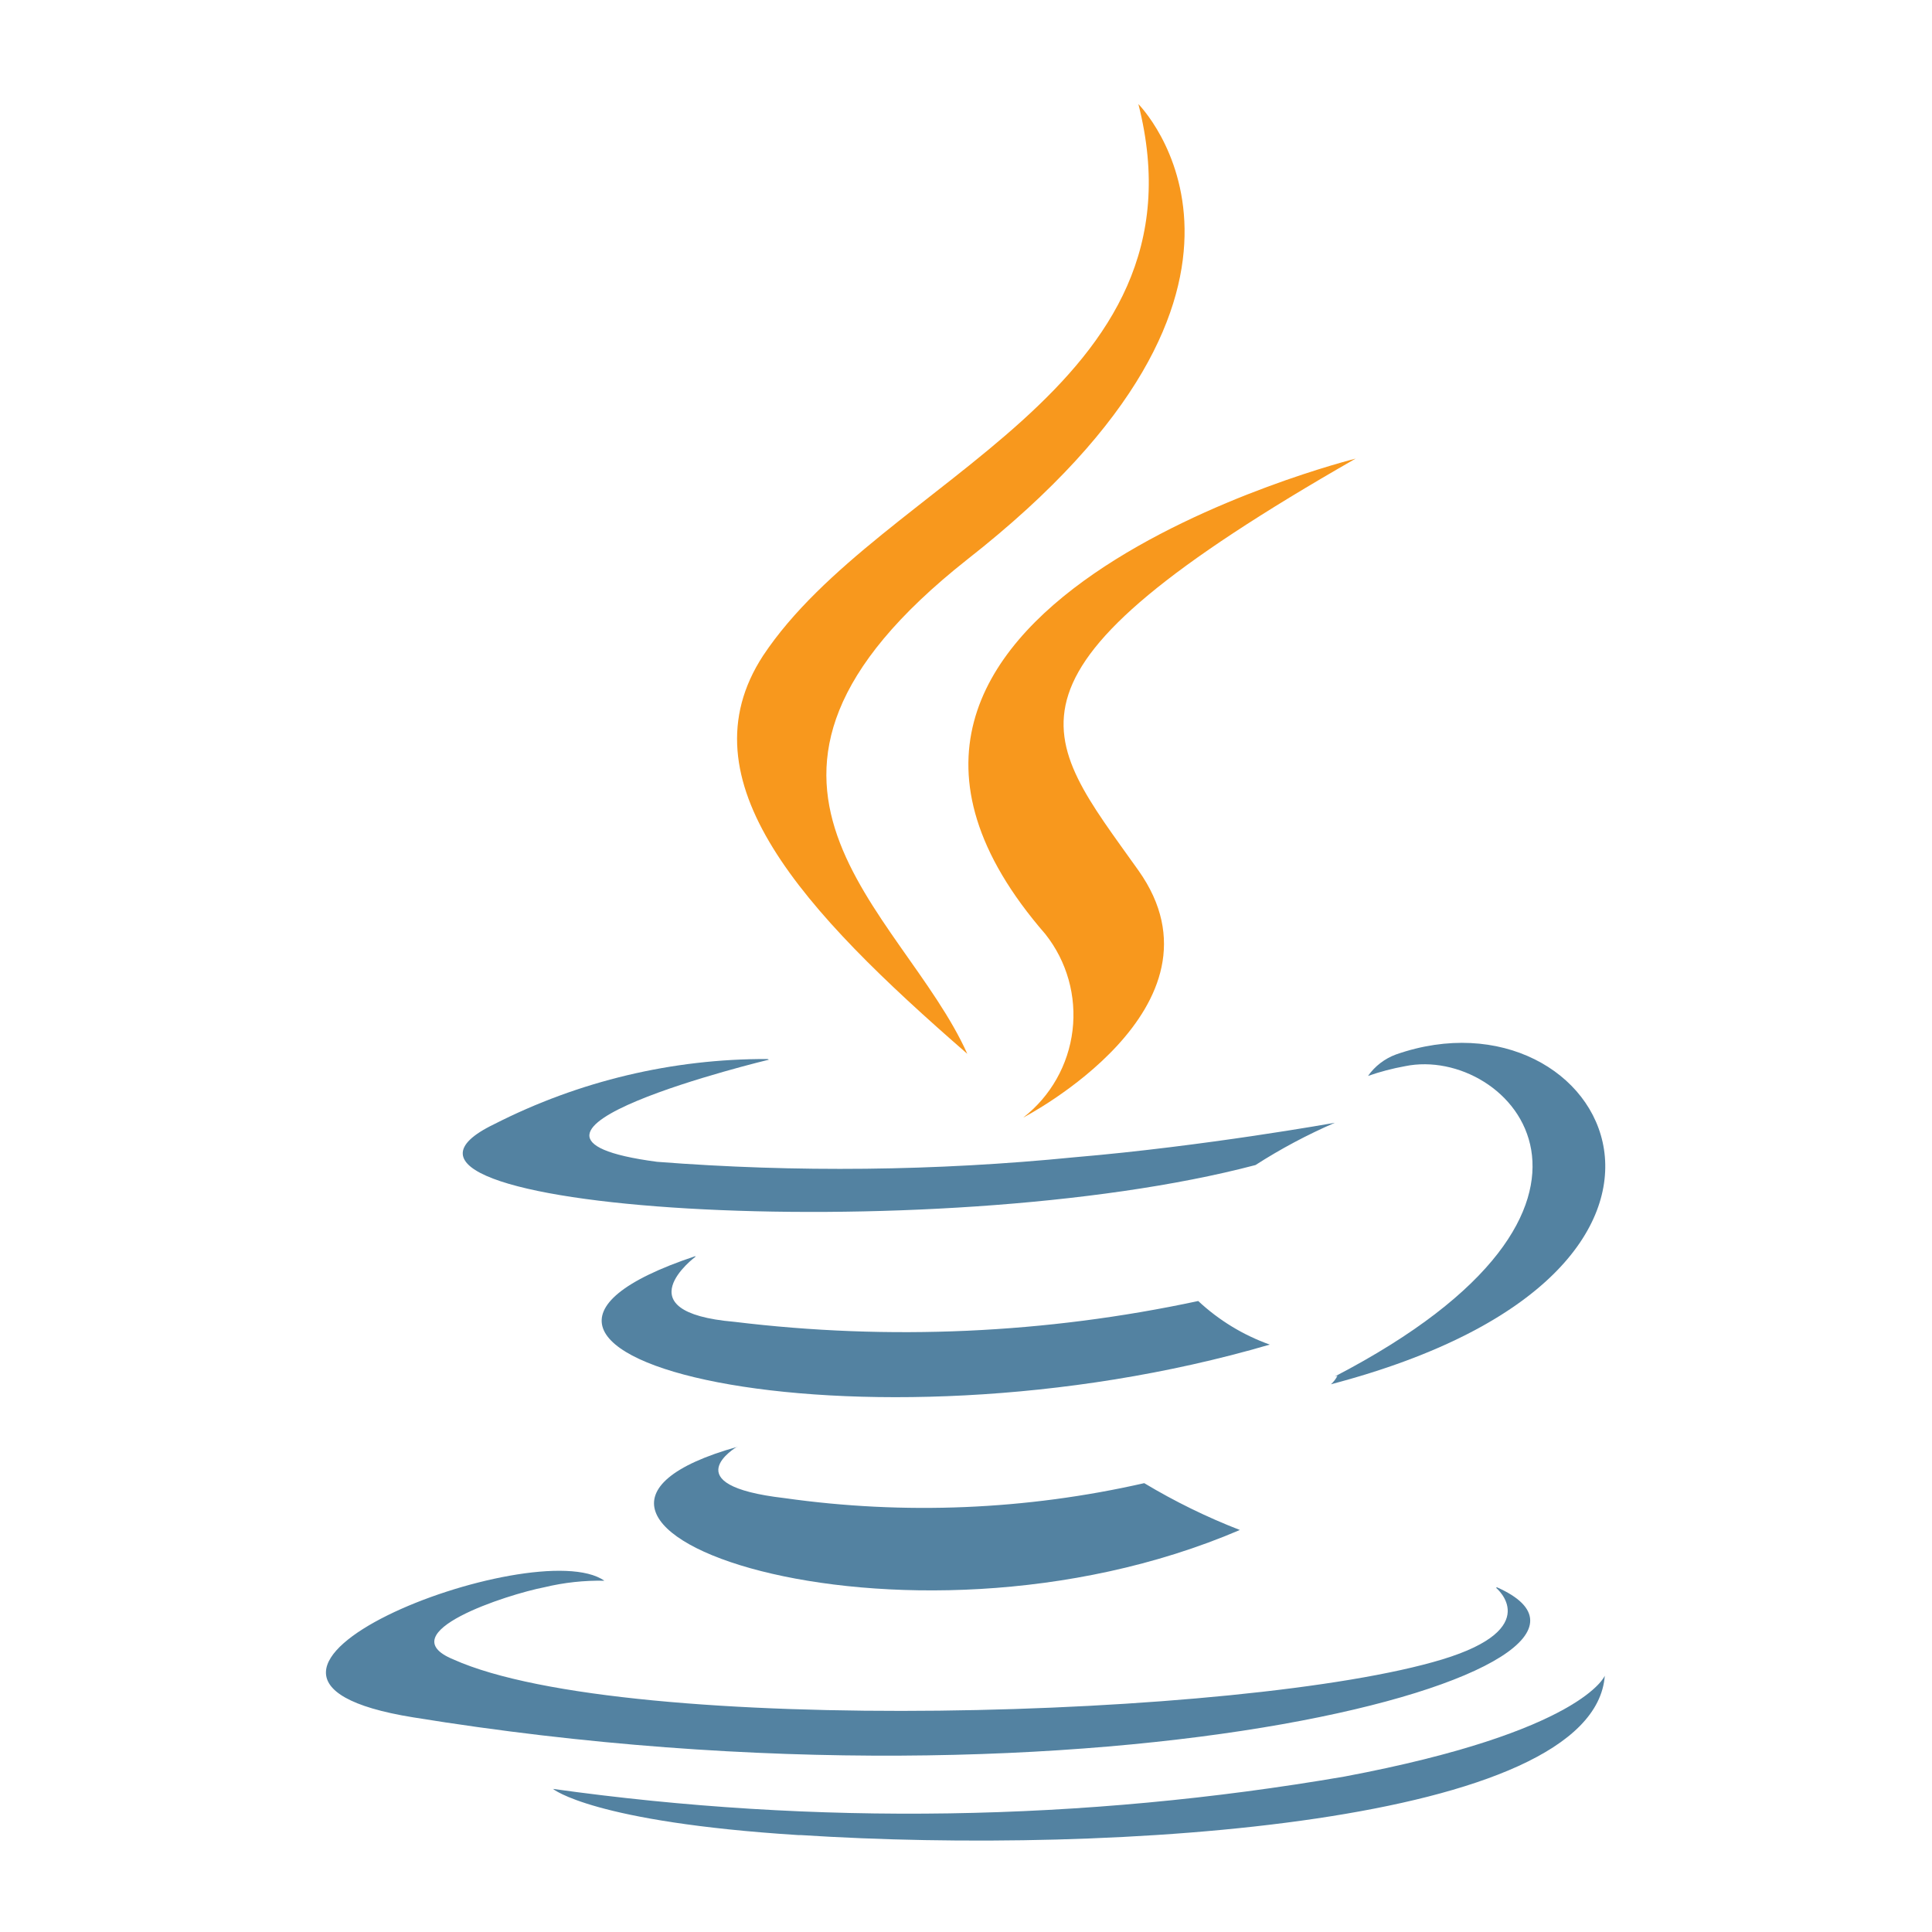
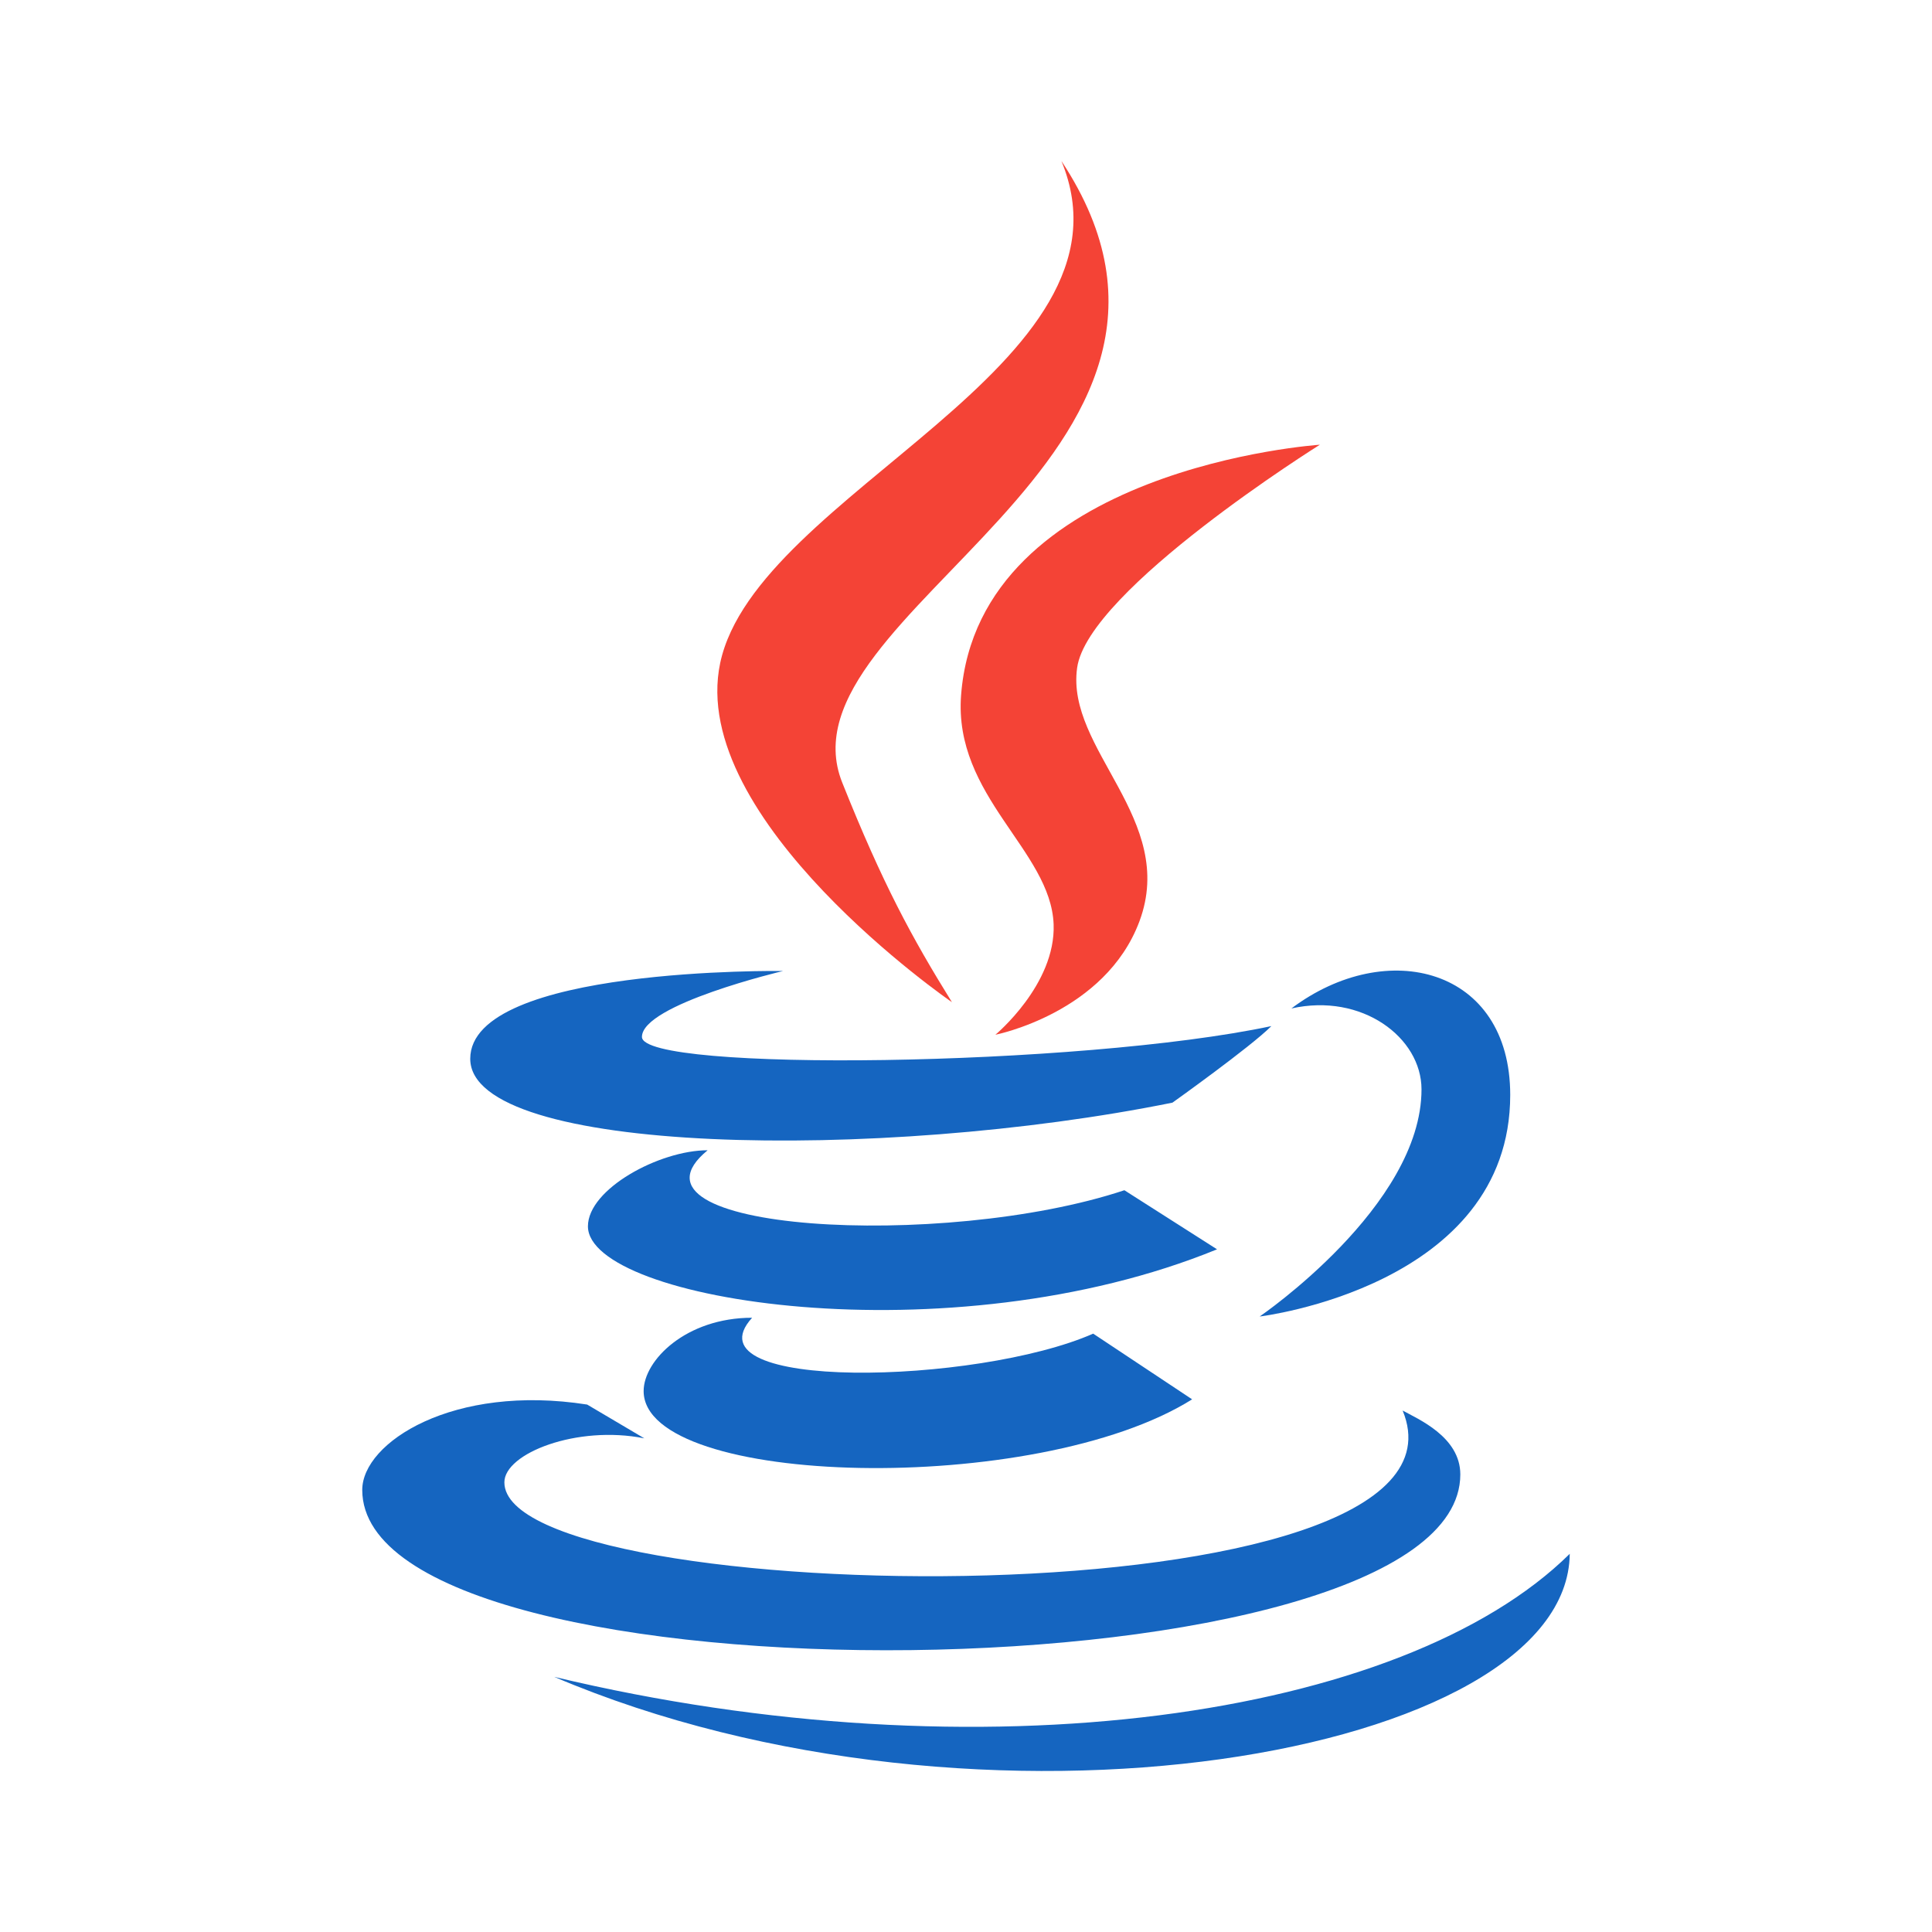
- <svg xmlns="http://www.w3.org/2000/svg" id="Layer_1_copy_6" data-name="Layer 1 copy 6" viewBox="0 0 29.7 29.7">
-   <defs>
-     <style>.cls-1{fill:#5382a1;}.cls-2{fill:#f8981d;}</style>
-   </defs>
-   <path class="cls-1" d="M11.33,22.24s-1,.59.73.79a15.28,15.28,0,0,0,5.53-.23,9.62,9.62,0,0,0,1.47.72c-5.23,2.24-11.83-.13-7.72-1.28" />
-   <path class="cls-1" d="M10.69,19.32s-1.14.85.6,1A21.56,21.56,0,0,0,18.42,20a3.17,3.17,0,0,0,1.1.67c-6.32,1.85-13.36.15-8.83-1.36" />
-   <path class="cls-2" d="M16.07,14.36a2,2,0,0,1-.34,2.82s3.27-1.69,1.77-3.8-2.48-3,3.34-6.33c0,0-9.14,2.28-4.77,7.31" />
-   <path class="cls-1" d="M23,24.41s.75.62-.83,1.1c-3,.91-12.55,1.19-15.2,0-1-.41.83-1,1.4-1.11a3.62,3.62,0,0,1,.92-.1c-1.06-.75-6.85,1.47-2.94,2.1,10.65,1.73,19.42-.78,16.66-2" />
-   <path class="cls-1" d="M11.82,16.29S7,17.45,10.1,17.86a36.44,36.44,0,0,0,6.42-.07c2-.17,4-.53,4-.53a8.52,8.52,0,0,0-1.22.65c-4.93,1.3-14.44.69-11.7-.63a9.18,9.18,0,0,1,4.2-1" />
-   <path class="cls-1" d="M20.52,21.16c5-2.6,2.69-5.1,1.08-4.77a3.75,3.75,0,0,0-.57.15.91.91,0,0,1,.43-.33c3.2-1.12,5.66,3.32-1,5.07a.44.44,0,0,0,.1-.13" />
-   <path class="cls-2" d="M17.5,1.6s2.77,2.77-2.63,7c-4.33,3.42-1,5.37,0,7.6C12.34,14,10.48,12,11.73,10.08,13.55,7.34,18.62,6,17.5,1.6" />
-   <path class="cls-1" d="M12.31,28.21c4.81.31,12.19-.17,12.36-2.45,0,0-.34.86-4,1.55a39.52,39.52,0,0,1-12.17.19s.61.51,3.77.71" />
+ <svg xmlns="http://www.w3.org/2000/svg" x="0px" y="0px" viewBox="0 0 48 48" style=" fill:#000000;">
+   <path fill="#F44336" d="M23.65,24.898c-0.998-1.609-1.722-2.943-2.725-5.455C19.229,15.2,31.24,11.366,26.37,3.999c2.111,5.089-7.577,8.235-8.477,12.473C17.07,20.37,23.645,24.898,23.65,24.898z" />
+   <path fill="#F44336" d="M23.878,17.27c-0.192,2.516,2.229,3.857,2.299,5.695c0.056,1.496-1.447,2.743-1.447,2.743s2.728-0.536,3.579-2.818c0.945-2.534-1.834-4.269-1.548-6.298c0.267-1.938,6.031-5.543,6.031-5.543S24.311,11.611,23.878,17.27z" />
+   <g>
+     <path fill="#1565C0" d="M32.084 25.055c1.754-.394 3.233.723 3.233 2.01 0 2.901-4.021 5.643-4.021 5.643s6.225-.742 6.225-5.505C37.521 24.053 34.464 23.266 32.084 25.055zM29.129 27.395c0 0 1.941-1.383 2.458-1.902-4.763 1.011-15.638 1.147-15.638.269 0-.809 3.507-1.638 3.507-1.638s-7.773-.112-7.773 2.181C11.683 28.695 21.858 28.866 29.129 27.395z" />
+     <path fill="#1565C0" d="M27.935,29.571c-4.509,1.499-12.814,1.02-10.354-0.993c-1.198,0-2.974,0.963-2.974,1.889c0,1.857,8.982,3.291,15.63,0.572L27.935,29.571z" />
+     <path fill="#1565C0" d="M18.686,32.739c-1.636,0-2.695,1.054-2.695,1.822c0,2.391,9.76,2.632,13.627,0.205l-2.458-1.632C24.271,34.404,17.014,34.579,18.686,32.739z" />
+     <path fill="#1565C0" d="M36.281,36.632c0-0.936-1.055-1.377-1.433-1.588c2.228,5.373-22.317,4.956-22.317,1.784c0-0.721,1.807-1.427,3.477-1.093l-1.42-0.839C11.26,34.374,9,35.837,9,37.017C9,42.52,36.281,42.255,36.281,36.632z" />
+     <path fill="#1565C0" d="M39,38.604c-4.146,4.095-14.659,5.587-25.231,3.057C24.341,46.164,38.95,43.628,39,38.604z" />
+   </g>
</svg>
